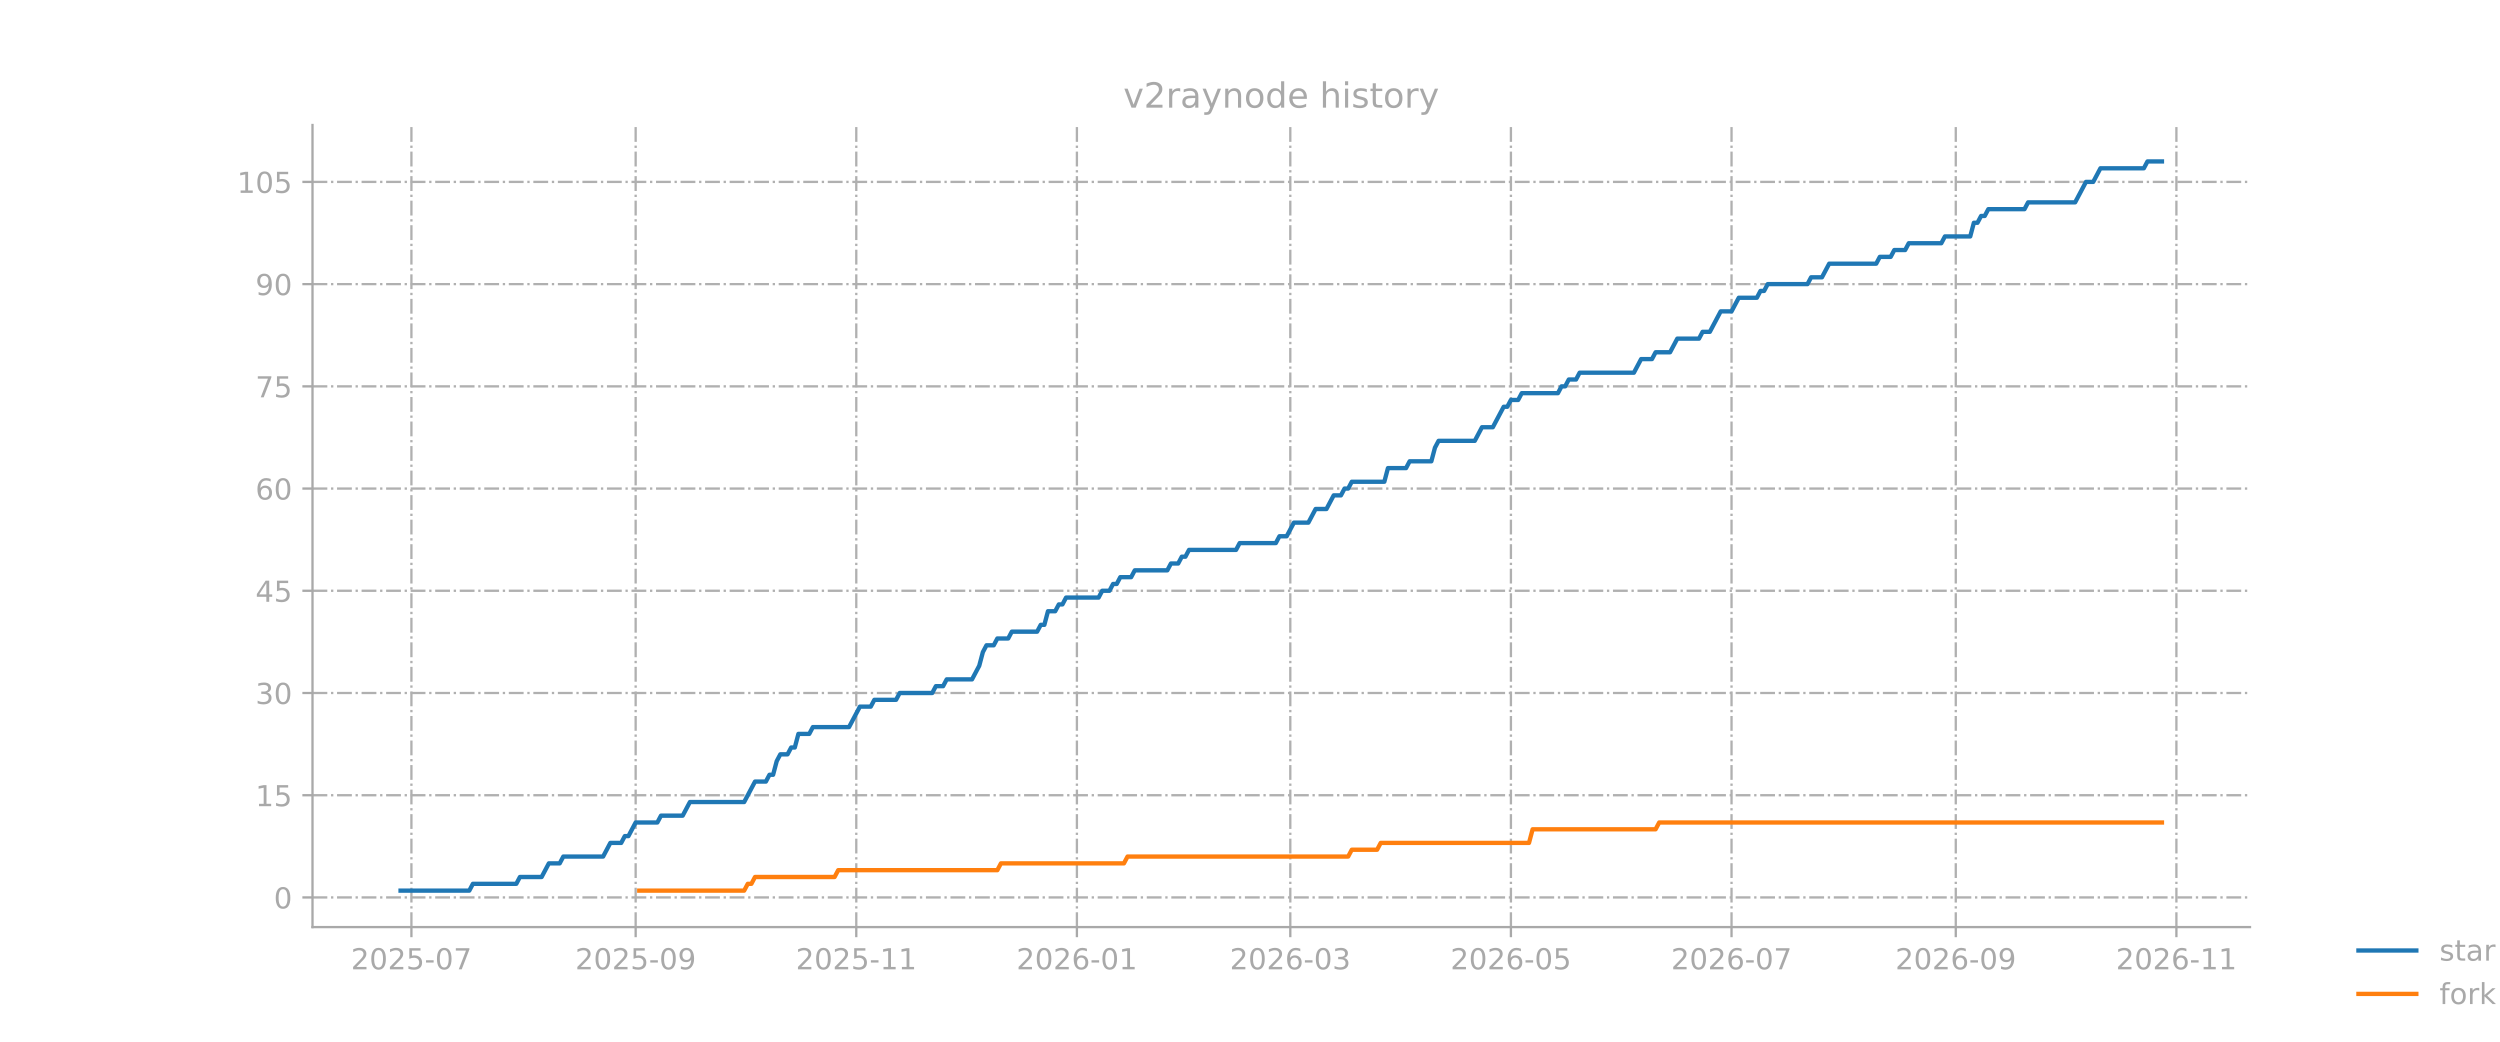
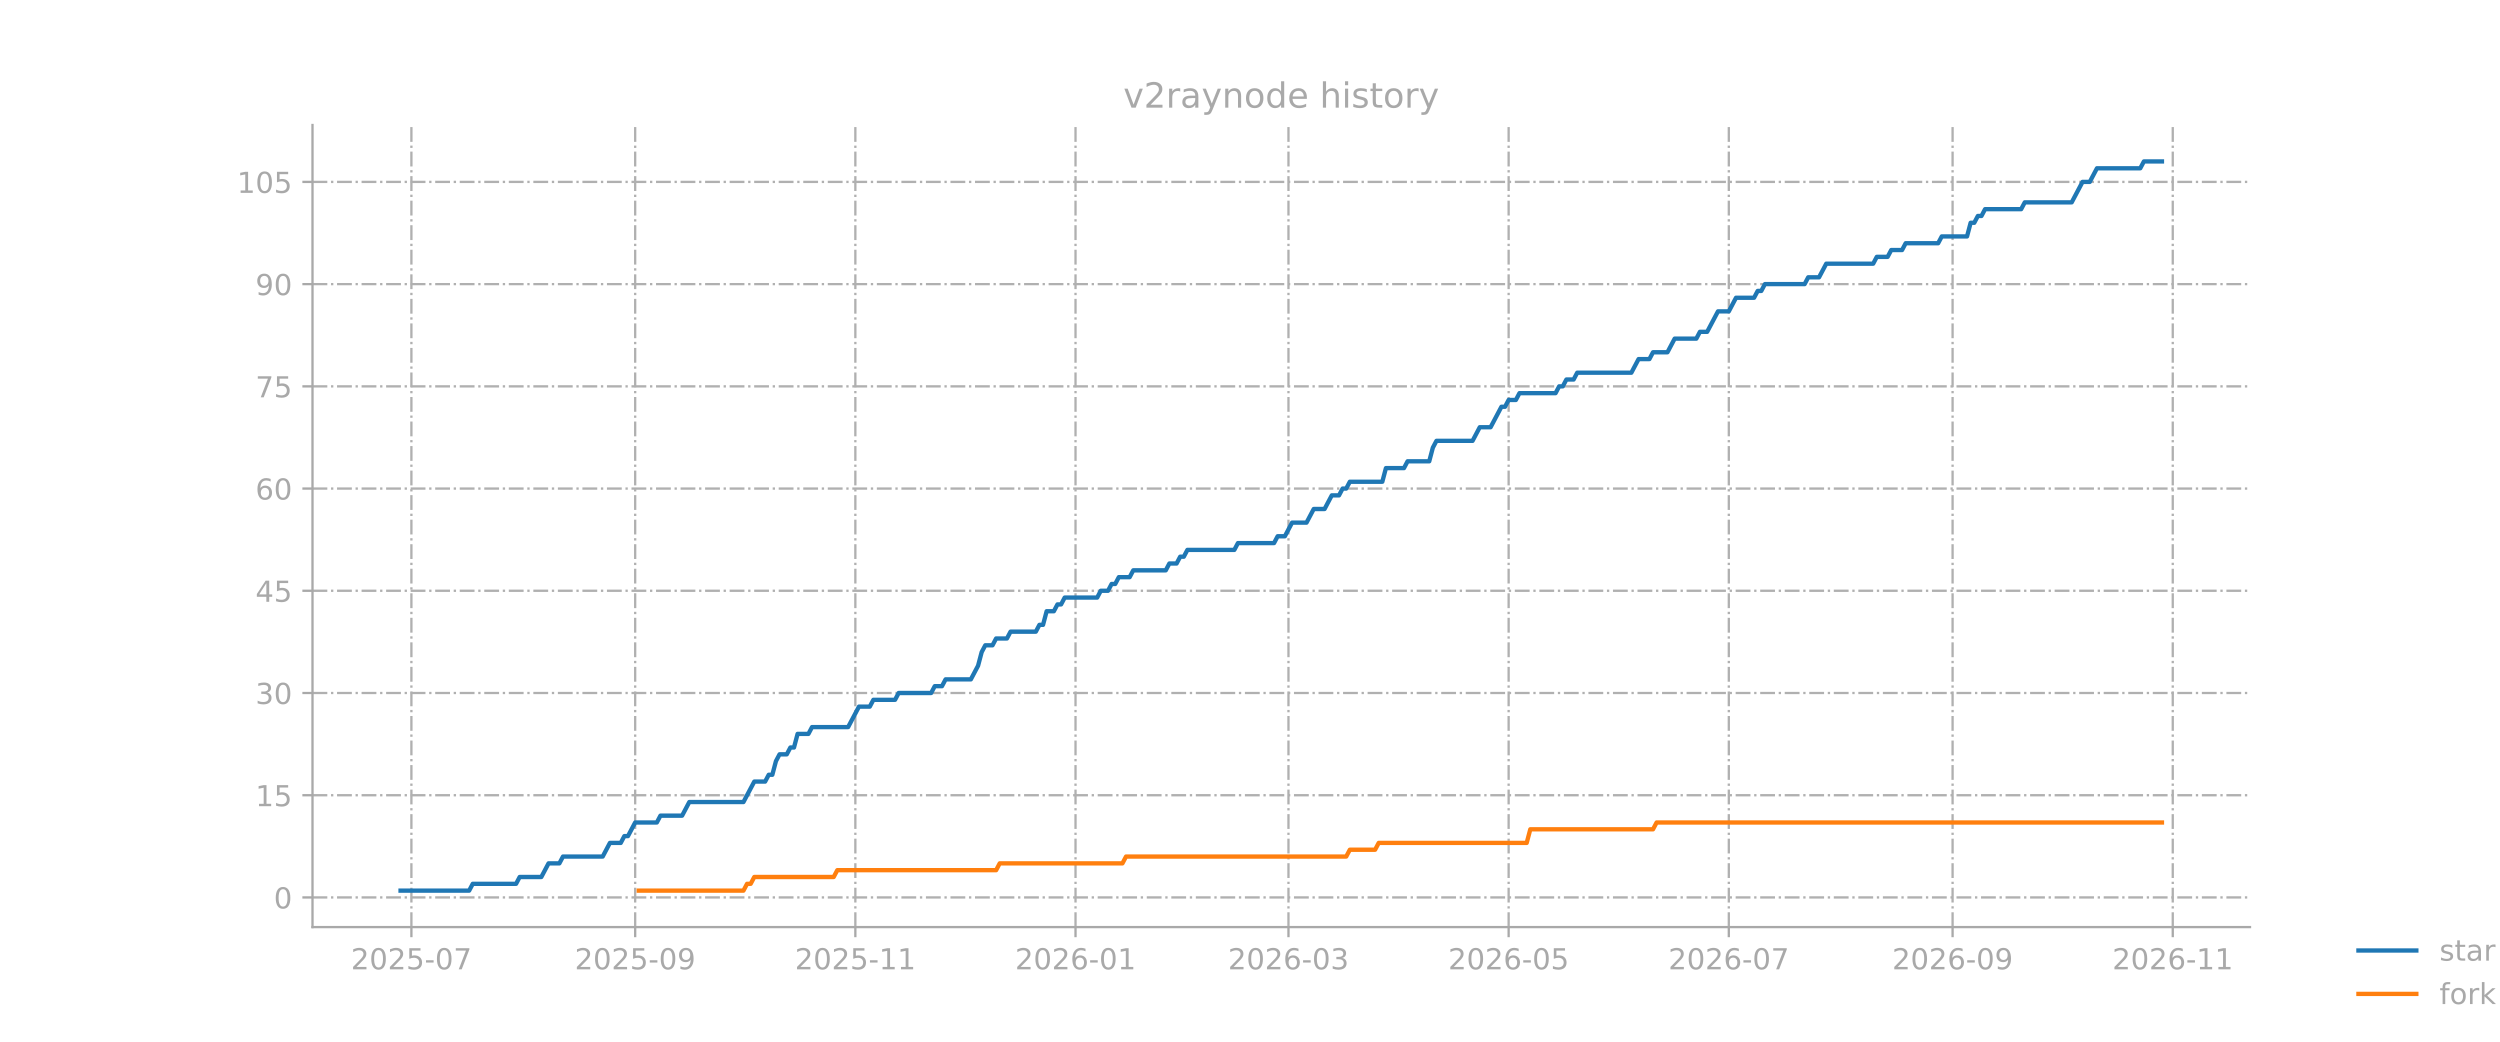
<svg xmlns="http://www.w3.org/2000/svg" xmlns:xlink="http://www.w3.org/1999/xlink" width="864pt" height="360pt" viewBox="0 0 864 360" version="1.1">
  <defs>
    <style type="text/css">*{stroke-linejoin: round; stroke-linecap: butt}</style>
  </defs>
  <g id="figure_1">
    <g id="patch_1">
      <path d="M 0 360  L 864 360  L 864 0  L 0 0  L 0 360  z " style="fill: none; opacity: 0" />
    </g>
    <g id="axes_1">
      <g id="patch_2">
        <path d="M 108 320.4  L 777.6 320.4  L 777.6 43.2  L 108 43.2  L 108 320.4  z " style="fill: none; opacity: 0" />
      </g>
      <g id="matplotlib.axis_1">
        <g id="xtick_1">
          <g id="line2d_1">
-             <path d="M 142.186 320.4  L 142.186 43.2  " clip-path="url(#paafdabc020)" style="fill: none; stroke-dasharray: 5.12,1.28,0.8,1.28; stroke-dashoffset: 0; stroke: #b0b0b0; stroke-width: 0.8" />
+             <path d="M 142.179 320.4  L 142.179 43.2  " clip-path="url(#p93ed68ff0c)" style="fill: none; stroke-dasharray: 5.12,1.28,0.8,1.28; stroke-dashoffset: 0; stroke: #b0b0b0; stroke-width: 0.8" />
          </g>
          <g id="line2d_2">
            <defs>
-               <path id="m0252309bd8" d="M 0 0  L 0 3.5  " style="stroke: #a9a9a9; stroke-width: 0.8" />
+               <path id="mb2a5f677e8" d="M 0 0  L 0 3.5  " style="stroke: #a9a9a9; stroke-width: 0.8" />
            </defs>
            <g>
-               <use xlink:href="#m0252309bd8" x="142.186" y="320.4" style="fill: #a9a9a9; stroke: #a9a9a9; stroke-width: 0.8" />
+               <use xlink:href="#mb2a5f677e8" x="142.179" y="320.4" style="fill: #a9a9a9; stroke: #a9a9a9; stroke-width: 0.8" />
            </g>
          </g>
          <g id="text_1">
-             <g style="fill: #a9a9a9" transform="translate(121.2948 334.9977) scale(0.1 -0.1)">
+             <g style="fill: #a9a9a9" transform="translate(121.2871 334.9977) scale(0.1 -0.1)">
              <defs>
                <path id="DejaVuSans-15" d="M 1228 531  L 3431 531  L 3431 0  L 469 0  L 469 531  Q 828 903 1448 1529  Q 2069 2156 2228 2338  Q 2531 2678 2651 2914  Q 2772 3150 2772 3378  Q 2772 3750 2511 3984  Q 2250 4219 1831 4219  Q 1534 4219 1204 4116  Q 875 4013 500 3803  L 500 4441  Q 881 4594 1212 4672  Q 1544 4750 1819 4750  Q 2544 4750 2975 4387  Q 3406 4025 3406 3419  Q 3406 3131 3298 2873  Q 3191 2616 2906 2266  Q 2828 2175 2409 1742  Q 1991 1309 1228 531  z " transform="scale(0.015625)" />
                <path id="DejaVuSans-13" d="M 2034 4250  Q 1547 4250 1301 3770  Q 1056 3291 1056 2328  Q 1056 1369 1301 889  Q 1547 409 2034 409  Q 2525 409 2770 889  Q 3016 1369 3016 2328  Q 3016 3291 2770 3770  Q 2525 4250 2034 4250  z M 2034 4750  Q 2819 4750 3233 4129  Q 3647 3509 3647 2328  Q 3647 1150 3233 529  Q 2819 -91 2034 -91  Q 1250 -91 836 529  Q 422 1150 422 2328  Q 422 3509 836 4129  Q 1250 4750 2034 4750  z " transform="scale(0.015625)" />
                <path id="DejaVuSans-18" d="M 691 4666  L 3169 4666  L 3169 4134  L 1269 4134  L 1269 2991  Q 1406 3038 1543 3061  Q 1681 3084 1819 3084  Q 2600 3084 3056 2656  Q 3513 2228 3513 1497  Q 3513 744 3044 326  Q 2575 -91 1722 -91  Q 1428 -91 1123 -41  Q 819 9 494 109  L 494 744  Q 775 591 1075 516  Q 1375 441 1709 441  Q 2250 441 2565 725  Q 2881 1009 2881 1497  Q 2881 1984 2565 2268  Q 2250 2553 1709 2553  Q 1456 2553 1204 2497  Q 953 2441 691 2322  L 691 4666  z " transform="scale(0.015625)" />
                <path id="DejaVuSans-10" d="M 313 2009  L 1997 2009  L 1997 1497  L 313 1497  L 313 2009  z " transform="scale(0.015625)" />
                <path id="DejaVuSans-1a" d="M 525 4666  L 3525 4666  L 3525 4397  L 1831 0  L 1172 0  L 2766 4134  L 525 4134  L 525 4666  z " transform="scale(0.015625)" />
              </defs>
              <use xlink:href="#DejaVuSans-15" />
              <use xlink:href="#DejaVuSans-13" transform="translate(63.625 0)" />
              <use xlink:href="#DejaVuSans-15" transform="translate(127.25 0)" />
              <use xlink:href="#DejaVuSans-18" transform="translate(190.875 0)" />
              <use xlink:href="#DejaVuSans-10" transform="translate(254.5 0)" />
              <use xlink:href="#DejaVuSans-13" transform="translate(290.5781 0)" />
              <use xlink:href="#DejaVuSans-1a" transform="translate(354.2031 0)" />
            </g>
          </g>
        </g>
        <g id="xtick_2">
          <g id="line2d_3">
-             <path d="M 219.683 320.4  L 219.683 43.2  " clip-path="url(#paafdabc020)" style="fill: none; stroke-dasharray: 5.12,1.28,0.8,1.28; stroke-dashoffset: 0; stroke: #b0b0b0; stroke-width: 0.8" />
+             <path d="M 219.517 320.4  L 219.517 43.2  " clip-path="url(#p93ed68ff0c)" style="fill: none; stroke-dasharray: 5.12,1.28,0.8,1.28; stroke-dashoffset: 0; stroke: #b0b0b0; stroke-width: 0.8" />
          </g>
          <g id="line2d_4">
            <g>
-               <use xlink:href="#m0252309bd8" x="219.683" y="320.4" style="fill: #a9a9a9; stroke: #a9a9a9; stroke-width: 0.8" />
+               <use xlink:href="#mb2a5f677e8" x="219.517" y="320.4" style="fill: #a9a9a9; stroke: #a9a9a9; stroke-width: 0.8" />
            </g>
          </g>
          <g id="text_2">
-             <g style="fill: #a9a9a9" transform="translate(198.7919 334.9977) scale(0.1 -0.1)">
+             <g style="fill: #a9a9a9" transform="translate(198.6254 334.9977) scale(0.1 -0.1)">
              <defs>
                <path id="DejaVuSans-1c" d="M 703 97  L 703 672  Q 941 559 1184 500  Q 1428 441 1663 441  Q 2288 441 2617 861  Q 2947 1281 2994 2138  Q 2813 1869 2534 1725  Q 2256 1581 1919 1581  Q 1219 1581 811 2004  Q 403 2428 403 3163  Q 403 3881 828 4315  Q 1253 4750 1959 4750  Q 2769 4750 3195 4129  Q 3622 3509 3622 2328  Q 3622 1225 3098 567  Q 2575 -91 1691 -91  Q 1453 -91 1209 -44  Q 966 3 703 97  z M 1959 2075  Q 2384 2075 2632 2365  Q 2881 2656 2881 3163  Q 2881 3666 2632 3958  Q 2384 4250 1959 4250  Q 1534 4250 1286 3958  Q 1038 3666 1038 3163  Q 1038 2656 1286 2365  Q 1534 2075 1959 2075  z " transform="scale(0.015625)" />
              </defs>
              <use xlink:href="#DejaVuSans-15" />
              <use xlink:href="#DejaVuSans-13" transform="translate(63.625 0)" />
              <use xlink:href="#DejaVuSans-15" transform="translate(127.25 0)" />
              <use xlink:href="#DejaVuSans-18" transform="translate(190.875 0)" />
              <use xlink:href="#DejaVuSans-10" transform="translate(254.5 0)" />
              <use xlink:href="#DejaVuSans-13" transform="translate(290.5781 0)" />
              <use xlink:href="#DejaVuSans-1c" transform="translate(354.2031 0)" />
            </g>
          </g>
        </g>
        <g id="xtick_3">
          <g id="line2d_5">
-             <path d="M 295.93 320.4  L 295.93 43.2  " clip-path="url(#paafdabc020)" style="fill: none; stroke-dasharray: 5.12,1.28,0.8,1.28; stroke-dashoffset: 0; stroke: #b0b0b0; stroke-width: 0.8" />
+             <path d="M 295.608 320.4  L 295.608 43.2  " clip-path="url(#p93ed68ff0c)" style="fill: none; stroke-dasharray: 5.12,1.28,0.8,1.28; stroke-dashoffset: 0; stroke: #b0b0b0; stroke-width: 0.8" />
          </g>
          <g id="line2d_6">
            <g>
-               <use xlink:href="#m0252309bd8" x="295.93" y="320.4" style="fill: #a9a9a9; stroke: #a9a9a9; stroke-width: 0.8" />
+               <use xlink:href="#mb2a5f677e8" x="295.608" y="320.4" style="fill: #a9a9a9; stroke: #a9a9a9; stroke-width: 0.8" />
            </g>
          </g>
          <g id="text_3">
-             <g style="fill: #a9a9a9" transform="translate(275.0391 334.9977) scale(0.1 -0.1)">
+             <g style="fill: #a9a9a9" transform="translate(274.7163 334.9977) scale(0.1 -0.1)">
              <defs>
                <path id="DejaVuSans-14" d="M 794 531  L 1825 531  L 1825 4091  L 703 3866  L 703 4441  L 1819 4666  L 2450 4666  L 2450 531  L 3481 531  L 3481 0  L 794 0  L 794 531  z " transform="scale(0.015625)" />
              </defs>
              <use xlink:href="#DejaVuSans-15" />
              <use xlink:href="#DejaVuSans-13" transform="translate(63.625 0)" />
              <use xlink:href="#DejaVuSans-15" transform="translate(127.25 0)" />
              <use xlink:href="#DejaVuSans-18" transform="translate(190.875 0)" />
              <use xlink:href="#DejaVuSans-10" transform="translate(254.5 0)" />
              <use xlink:href="#DejaVuSans-14" transform="translate(290.5781 0)" />
              <use xlink:href="#DejaVuSans-14" transform="translate(354.2031 0)" />
            </g>
          </g>
        </g>
        <g id="xtick_4">
          <g id="line2d_7">
-             <path d="M 372.178 320.4  L 372.178 43.2  " clip-path="url(#paafdabc020)" style="fill: none; stroke-dasharray: 5.12,1.28,0.8,1.28; stroke-dashoffset: 0; stroke: #b0b0b0; stroke-width: 0.8" />
+             <path d="M 371.699 320.4  L 371.699 43.2  " clip-path="url(#p93ed68ff0c)" style="fill: none; stroke-dasharray: 5.12,1.28,0.8,1.28; stroke-dashoffset: 0; stroke: #b0b0b0; stroke-width: 0.8" />
          </g>
          <g id="line2d_8">
            <g>
-               <use xlink:href="#m0252309bd8" x="372.178" y="320.4" style="fill: #a9a9a9; stroke: #a9a9a9; stroke-width: 0.8" />
+               <use xlink:href="#mb2a5f677e8" x="371.699" y="320.4" style="fill: #a9a9a9; stroke: #a9a9a9; stroke-width: 0.8" />
            </g>
          </g>
          <g id="text_4">
-             <g style="fill: #a9a9a9" transform="translate(351.2862 334.9977) scale(0.1 -0.1)">
+             <g style="fill: #a9a9a9" transform="translate(350.8073 334.9977) scale(0.1 -0.1)">
              <defs>
                <path id="DejaVuSans-19" d="M 2113 2584  Q 1688 2584 1439 2293  Q 1191 2003 1191 1497  Q 1191 994 1439 701  Q 1688 409 2113 409  Q 2538 409 2786 701  Q 3034 994 3034 1497  Q 3034 2003 2786 2293  Q 2538 2584 2113 2584  z M 3366 4563  L 3366 3988  Q 3128 4100 2886 4159  Q 2644 4219 2406 4219  Q 1781 4219 1451 3797  Q 1122 3375 1075 2522  Q 1259 2794 1537 2939  Q 1816 3084 2150 3084  Q 2853 3084 3261 2657  Q 3669 2231 3669 1497  Q 3669 778 3244 343  Q 2819 -91 2113 -91  Q 1303 -91 875 529  Q 447 1150 447 2328  Q 447 3434 972 4092  Q 1497 4750 2381 4750  Q 2619 4750 2861 4703  Q 3103 4656 3366 4563  z " transform="scale(0.015625)" />
              </defs>
              <use xlink:href="#DejaVuSans-15" />
              <use xlink:href="#DejaVuSans-13" transform="translate(63.625 0)" />
              <use xlink:href="#DejaVuSans-15" transform="translate(127.25 0)" />
              <use xlink:href="#DejaVuSans-19" transform="translate(190.875 0)" />
              <use xlink:href="#DejaVuSans-10" transform="translate(254.5 0)" />
              <use xlink:href="#DejaVuSans-13" transform="translate(290.5781 0)" />
              <use xlink:href="#DejaVuSans-14" transform="translate(354.2031 0)" />
            </g>
          </g>
        </g>
        <g id="xtick_5">
          <g id="line2d_9">
-             <path d="M 445.925 320.4  L 445.925 43.2  " clip-path="url(#paafdabc020)" style="fill: none; stroke-dasharray: 5.12,1.28,0.8,1.28; stroke-dashoffset: 0; stroke: #b0b0b0; stroke-width: 0.8" />
+             <path d="M 445.295 320.4  L 445.295 43.2  " clip-path="url(#p93ed68ff0c)" style="fill: none; stroke-dasharray: 5.12,1.28,0.8,1.28; stroke-dashoffset: 0; stroke: #b0b0b0; stroke-width: 0.8" />
          </g>
          <g id="line2d_10">
            <g>
-               <use xlink:href="#m0252309bd8" x="445.925" y="320.4" style="fill: #a9a9a9; stroke: #a9a9a9; stroke-width: 0.8" />
+               <use xlink:href="#mb2a5f677e8" x="445.295" y="320.4" style="fill: #a9a9a9; stroke: #a9a9a9; stroke-width: 0.8" />
            </g>
          </g>
          <g id="text_5">
-             <g style="fill: #a9a9a9" transform="translate(425.0335 334.9977) scale(0.1 -0.1)">
+             <g style="fill: #a9a9a9" transform="translate(424.4034 334.9977) scale(0.1 -0.1)">
              <defs>
                <path id="DejaVuSans-16" d="M 2597 2516  Q 3050 2419 3304 2112  Q 3559 1806 3559 1356  Q 3559 666 3084 287  Q 2609 -91 1734 -91  Q 1441 -91 1130 -33  Q 819 25 488 141  L 488 750  Q 750 597 1062 519  Q 1375 441 1716 441  Q 2309 441 2620 675  Q 2931 909 2931 1356  Q 2931 1769 2642 2001  Q 2353 2234 1838 2234  L 1294 2234  L 1294 2753  L 1863 2753  Q 2328 2753 2575 2939  Q 2822 3125 2822 3475  Q 2822 3834 2567 4026  Q 2313 4219 1838 4219  Q 1578 4219 1281 4162  Q 984 4106 628 3988  L 628 4550  Q 988 4650 1302 4700  Q 1616 4750 1894 4750  Q 2613 4750 3031 4423  Q 3450 4097 3450 3541  Q 3450 3153 3228 2886  Q 3006 2619 2597 2516  z " transform="scale(0.015625)" />
              </defs>
              <use xlink:href="#DejaVuSans-15" />
              <use xlink:href="#DejaVuSans-13" transform="translate(63.625 0)" />
              <use xlink:href="#DejaVuSans-15" transform="translate(127.25 0)" />
              <use xlink:href="#DejaVuSans-19" transform="translate(190.875 0)" />
              <use xlink:href="#DejaVuSans-10" transform="translate(254.5 0)" />
              <use xlink:href="#DejaVuSans-13" transform="translate(290.5781 0)" />
              <use xlink:href="#DejaVuSans-16" transform="translate(354.2031 0)" />
            </g>
          </g>
        </g>
        <g id="xtick_6">
          <g id="line2d_11">
-             <path d="M 522.172 320.4  L 522.172 43.2  " clip-path="url(#paafdabc020)" style="fill: none; stroke-dasharray: 5.12,1.28,0.8,1.28; stroke-dashoffset: 0; stroke: #b0b0b0; stroke-width: 0.8" />
+             <path d="M 521.386 320.4  L 521.386 43.2  " clip-path="url(#p93ed68ff0c)" style="fill: none; stroke-dasharray: 5.12,1.28,0.8,1.28; stroke-dashoffset: 0; stroke: #b0b0b0; stroke-width: 0.8" />
          </g>
          <g id="line2d_12">
            <g>
-               <use xlink:href="#m0252309bd8" x="522.172" y="320.4" style="fill: #a9a9a9; stroke: #a9a9a9; stroke-width: 0.8" />
+               <use xlink:href="#mb2a5f677e8" x="521.386" y="320.4" style="fill: #a9a9a9; stroke: #a9a9a9; stroke-width: 0.8" />
            </g>
          </g>
          <g id="text_6">
-             <g style="fill: #a9a9a9" transform="translate(501.2806 334.9977) scale(0.1 -0.1)">
+             <g style="fill: #a9a9a9" transform="translate(500.4943 334.9977) scale(0.1 -0.1)">
              <use xlink:href="#DejaVuSans-15" />
              <use xlink:href="#DejaVuSans-13" transform="translate(63.625 0)" />
              <use xlink:href="#DejaVuSans-15" transform="translate(127.25 0)" />
              <use xlink:href="#DejaVuSans-19" transform="translate(190.875 0)" />
              <use xlink:href="#DejaVuSans-10" transform="translate(254.5 0)" />
              <use xlink:href="#DejaVuSans-13" transform="translate(290.5781 0)" />
              <use xlink:href="#DejaVuSans-18" transform="translate(354.2031 0)" />
            </g>
          </g>
        </g>
        <g id="xtick_7">
          <g id="line2d_13">
-             <path d="M 598.419 320.4  L 598.419 43.2  " clip-path="url(#paafdabc020)" style="fill: none; stroke-dasharray: 5.12,1.28,0.8,1.28; stroke-dashoffset: 0; stroke: #b0b0b0; stroke-width: 0.8" />
+             <path d="M 597.477 320.4  L 597.477 43.2  " clip-path="url(#p93ed68ff0c)" style="fill: none; stroke-dasharray: 5.12,1.28,0.8,1.28; stroke-dashoffset: 0; stroke: #b0b0b0; stroke-width: 0.8" />
          </g>
          <g id="line2d_14">
            <g>
-               <use xlink:href="#m0252309bd8" x="598.419" y="320.4" style="fill: #a9a9a9; stroke: #a9a9a9; stroke-width: 0.8" />
+               <use xlink:href="#mb2a5f677e8" x="597.477" y="320.4" style="fill: #a9a9a9; stroke: #a9a9a9; stroke-width: 0.8" />
            </g>
          </g>
          <g id="text_7">
-             <g style="fill: #a9a9a9" transform="translate(577.5278 334.9977) scale(0.1 -0.1)">
+             <g style="fill: #a9a9a9" transform="translate(576.5852 334.9977) scale(0.1 -0.1)">
              <use xlink:href="#DejaVuSans-15" />
              <use xlink:href="#DejaVuSans-13" transform="translate(63.625 0)" />
              <use xlink:href="#DejaVuSans-15" transform="translate(127.25 0)" />
              <use xlink:href="#DejaVuSans-19" transform="translate(190.875 0)" />
              <use xlink:href="#DejaVuSans-10" transform="translate(254.5 0)" />
              <use xlink:href="#DejaVuSans-13" transform="translate(290.5781 0)" />
              <use xlink:href="#DejaVuSans-1a" transform="translate(354.2031 0)" />
            </g>
          </g>
        </g>
        <g id="xtick_8">
          <g id="line2d_15">
-             <path d="M 675.916 320.4  L 675.916 43.2  " clip-path="url(#paafdabc020)" style="fill: none; stroke-dasharray: 5.12,1.28,0.8,1.28; stroke-dashoffset: 0; stroke: #b0b0b0; stroke-width: 0.8" />
+             <path d="M 674.815 320.4  L 674.815 43.2  " clip-path="url(#p93ed68ff0c)" style="fill: none; stroke-dasharray: 5.12,1.28,0.8,1.28; stroke-dashoffset: 0; stroke: #b0b0b0; stroke-width: 0.8" />
          </g>
          <g id="line2d_16">
            <g>
-               <use xlink:href="#m0252309bd8" x="675.916" y="320.4" style="fill: #a9a9a9; stroke: #a9a9a9; stroke-width: 0.8" />
+               <use xlink:href="#mb2a5f677e8" x="674.815" y="320.4" style="fill: #a9a9a9; stroke: #a9a9a9; stroke-width: 0.8" />
            </g>
          </g>
          <g id="text_8">
-             <g style="fill: #a9a9a9" transform="translate(655.0249 334.9977) scale(0.1 -0.1)">
+             <g style="fill: #a9a9a9" transform="translate(653.9235 334.9977) scale(0.1 -0.1)">
              <use xlink:href="#DejaVuSans-15" />
              <use xlink:href="#DejaVuSans-13" transform="translate(63.625 0)" />
              <use xlink:href="#DejaVuSans-15" transform="translate(127.25 0)" />
              <use xlink:href="#DejaVuSans-19" transform="translate(190.875 0)" />
              <use xlink:href="#DejaVuSans-10" transform="translate(254.5 0)" />
              <use xlink:href="#DejaVuSans-13" transform="translate(290.5781 0)" />
              <use xlink:href="#DejaVuSans-1c" transform="translate(354.2031 0)" />
            </g>
          </g>
        </g>
        <g id="xtick_9">
          <g id="line2d_17">
-             <path d="M 752.163 320.4  L 752.163 43.2  " clip-path="url(#paafdabc020)" style="fill: none; stroke-dasharray: 5.12,1.28,0.8,1.28; stroke-dashoffset: 0; stroke: #b0b0b0; stroke-width: 0.8" />
+             <path d="M 750.906 320.4  L 750.906 43.2  " clip-path="url(#p93ed68ff0c)" style="fill: none; stroke-dasharray: 5.12,1.28,0.8,1.28; stroke-dashoffset: 0; stroke: #b0b0b0; stroke-width: 0.8" />
          </g>
          <g id="line2d_18">
            <g>
-               <use xlink:href="#m0252309bd8" x="752.163" y="320.4" style="fill: #a9a9a9; stroke: #a9a9a9; stroke-width: 0.8" />
+               <use xlink:href="#mb2a5f677e8" x="750.906" y="320.4" style="fill: #a9a9a9; stroke: #a9a9a9; stroke-width: 0.8" />
            </g>
          </g>
          <g id="text_9">
-             <g style="fill: #a9a9a9" transform="translate(731.272 334.9977) scale(0.1 -0.1)">
+             <g style="fill: #a9a9a9" transform="translate(730.0144 334.9977) scale(0.1 -0.1)">
              <use xlink:href="#DejaVuSans-15" />
              <use xlink:href="#DejaVuSans-13" transform="translate(63.625 0)" />
              <use xlink:href="#DejaVuSans-15" transform="translate(127.25 0)" />
              <use xlink:href="#DejaVuSans-19" transform="translate(190.875 0)" />
              <use xlink:href="#DejaVuSans-10" transform="translate(254.5 0)" />
              <use xlink:href="#DejaVuSans-14" transform="translate(290.5781 0)" />
              <use xlink:href="#DejaVuSans-14" transform="translate(354.2031 0)" />
            </g>
          </g>
        </g>
      </g>
      <g id="matplotlib.axis_2">
        <g id="ytick_1">
          <g id="line2d_19">
-             <path d="M 108 310.155  L 777.6 310.155  " clip-path="url(#paafdabc020)" style="fill: none; stroke-dasharray: 5.12,1.28,0.8,1.28; stroke-dashoffset: 0; stroke: #b0b0b0; stroke-width: 0.8" />
+             <path d="M 108 310.155  L 777.6 310.155  " clip-path="url(#p93ed68ff0c)" style="fill: none; stroke-dasharray: 5.12,1.28,0.8,1.28; stroke-dashoffset: 0; stroke: #b0b0b0; stroke-width: 0.8" />
          </g>
          <g id="line2d_20">
            <defs>
-               <path id="mf214d56448" d="M 0 0  L -3.5 0  " style="stroke: #a9a9a9; stroke-width: 0.8" />
+               <path id="m71ec340d4d" d="M 0 0  L -3.5 0  " style="stroke: #a9a9a9; stroke-width: 0.8" />
            </defs>
            <g>
-               <use xlink:href="#mf214d56448" x="108" y="310.155" style="fill: #a9a9a9; stroke: #a9a9a9; stroke-width: 0.8" />
+               <use xlink:href="#m71ec340d4d" x="108" y="310.155" style="fill: #a9a9a9; stroke: #a9a9a9; stroke-width: 0.8" />
            </g>
          </g>
          <g id="text_10">
            <g style="fill: #a9a9a9" transform="translate(94.6375 313.954) scale(0.1 -0.1)">
              <use xlink:href="#DejaVuSans-13" />
            </g>
          </g>
        </g>
        <g id="ytick_2">
          <g id="line2d_21">
-             <path d="M 108 274.828  L 777.6 274.828  " clip-path="url(#paafdabc020)" style="fill: none; stroke-dasharray: 5.12,1.28,0.8,1.28; stroke-dashoffset: 0; stroke: #b0b0b0; stroke-width: 0.8" />
+             <path d="M 108 274.828  L 777.6 274.828  " clip-path="url(#p93ed68ff0c)" style="fill: none; stroke-dasharray: 5.12,1.28,0.8,1.28; stroke-dashoffset: 0; stroke: #b0b0b0; stroke-width: 0.8" />
          </g>
          <g id="line2d_22">
            <g>
-               <use xlink:href="#mf214d56448" x="108" y="274.828" style="fill: #a9a9a9; stroke: #a9a9a9; stroke-width: 0.8" />
+               <use xlink:href="#m71ec340d4d" x="108" y="274.828" style="fill: #a9a9a9; stroke: #a9a9a9; stroke-width: 0.8" />
            </g>
          </g>
          <g id="text_11">
            <g style="fill: #a9a9a9" transform="translate(88.275 278.6269) scale(0.1 -0.1)">
              <use xlink:href="#DejaVuSans-14" />
              <use xlink:href="#DejaVuSans-18" transform="translate(63.625 0)" />
            </g>
          </g>
        </g>
        <g id="ytick_3">
          <g id="line2d_23">
-             <path d="M 108 239.501  L 777.6 239.501  " clip-path="url(#paafdabc020)" style="fill: none; stroke-dasharray: 5.12,1.28,0.8,1.28; stroke-dashoffset: 0; stroke: #b0b0b0; stroke-width: 0.8" />
+             <path d="M 108 239.501  L 777.6 239.501  " clip-path="url(#p93ed68ff0c)" style="fill: none; stroke-dasharray: 5.12,1.28,0.8,1.28; stroke-dashoffset: 0; stroke: #b0b0b0; stroke-width: 0.8" />
          </g>
          <g id="line2d_24">
            <g>
-               <use xlink:href="#mf214d56448" x="108" y="239.501" style="fill: #a9a9a9; stroke: #a9a9a9; stroke-width: 0.8" />
+               <use xlink:href="#m71ec340d4d" x="108" y="239.501" style="fill: #a9a9a9; stroke: #a9a9a9; stroke-width: 0.8" />
            </g>
          </g>
          <g id="text_12">
            <g style="fill: #a9a9a9" transform="translate(88.275 243.2998) scale(0.1 -0.1)">
              <use xlink:href="#DejaVuSans-16" />
              <use xlink:href="#DejaVuSans-13" transform="translate(63.625 0)" />
            </g>
          </g>
        </g>
        <g id="ytick_4">
          <g id="line2d_25">
-             <path d="M 108 204.174  L 777.6 204.174  " clip-path="url(#paafdabc020)" style="fill: none; stroke-dasharray: 5.12,1.28,0.8,1.28; stroke-dashoffset: 0; stroke: #b0b0b0; stroke-width: 0.8" />
+             <path d="M 108 204.174  L 777.6 204.174  " clip-path="url(#p93ed68ff0c)" style="fill: none; stroke-dasharray: 5.12,1.28,0.8,1.28; stroke-dashoffset: 0; stroke: #b0b0b0; stroke-width: 0.8" />
          </g>
          <g id="line2d_26">
            <g>
-               <use xlink:href="#mf214d56448" x="108" y="204.174" style="fill: #a9a9a9; stroke: #a9a9a9; stroke-width: 0.8" />
+               <use xlink:href="#m71ec340d4d" x="108" y="204.174" style="fill: #a9a9a9; stroke: #a9a9a9; stroke-width: 0.8" />
            </g>
          </g>
          <g id="text_13">
            <g style="fill: #a9a9a9" transform="translate(88.275 207.9727) scale(0.1 -0.1)">
              <defs>
                <path id="DejaVuSans-17" d="M 2419 4116  L 825 1625  L 2419 1625  L 2419 4116  z M 2253 4666  L 3047 4666  L 3047 1625  L 3713 1625  L 3713 1100  L 3047 1100  L 3047 0  L 2419 0  L 2419 1100  L 313 1100  L 313 1709  L 2253 4666  z " transform="scale(0.015625)" />
              </defs>
              <use xlink:href="#DejaVuSans-17" />
              <use xlink:href="#DejaVuSans-18" transform="translate(63.625 0)" />
            </g>
          </g>
        </g>
        <g id="ytick_5">
          <g id="line2d_27">
-             <path d="M 108 168.847  L 777.6 168.847  " clip-path="url(#paafdabc020)" style="fill: none; stroke-dasharray: 5.12,1.28,0.8,1.28; stroke-dashoffset: 0; stroke: #b0b0b0; stroke-width: 0.8" />
+             <path d="M 108 168.847  L 777.6 168.847  " clip-path="url(#p93ed68ff0c)" style="fill: none; stroke-dasharray: 5.12,1.28,0.8,1.28; stroke-dashoffset: 0; stroke: #b0b0b0; stroke-width: 0.8" />
          </g>
          <g id="line2d_28">
            <g>
-               <use xlink:href="#mf214d56448" x="108" y="168.847" style="fill: #a9a9a9; stroke: #a9a9a9; stroke-width: 0.8" />
+               <use xlink:href="#m71ec340d4d" x="108" y="168.847" style="fill: #a9a9a9; stroke: #a9a9a9; stroke-width: 0.8" />
            </g>
          </g>
          <g id="text_14">
            <g style="fill: #a9a9a9" transform="translate(88.275 172.6456) scale(0.1 -0.1)">
              <use xlink:href="#DejaVuSans-19" />
              <use xlink:href="#DejaVuSans-13" transform="translate(63.625 0)" />
            </g>
          </g>
        </g>
        <g id="ytick_6">
          <g id="line2d_29">
-             <path d="M 108 133.52  L 777.6 133.52  " clip-path="url(#paafdabc020)" style="fill: none; stroke-dasharray: 5.12,1.28,0.8,1.28; stroke-dashoffset: 0; stroke: #b0b0b0; stroke-width: 0.8" />
+             <path d="M 108 133.52  L 777.6 133.52  " clip-path="url(#p93ed68ff0c)" style="fill: none; stroke-dasharray: 5.12,1.28,0.8,1.28; stroke-dashoffset: 0; stroke: #b0b0b0; stroke-width: 0.8" />
          </g>
          <g id="line2d_30">
            <g>
-               <use xlink:href="#mf214d56448" x="108" y="133.52" style="fill: #a9a9a9; stroke: #a9a9a9; stroke-width: 0.8" />
+               <use xlink:href="#m71ec340d4d" x="108" y="133.52" style="fill: #a9a9a9; stroke: #a9a9a9; stroke-width: 0.8" />
            </g>
          </g>
          <g id="text_15">
            <g style="fill: #a9a9a9" transform="translate(88.275 137.3185) scale(0.1 -0.1)">
              <use xlink:href="#DejaVuSans-1a" />
              <use xlink:href="#DejaVuSans-18" transform="translate(63.625 0)" />
            </g>
          </g>
        </g>
        <g id="ytick_7">
          <g id="line2d_31">
-             <path d="M 108 98.193  L 777.6 98.193  " clip-path="url(#paafdabc020)" style="fill: none; stroke-dasharray: 5.12,1.28,0.8,1.28; stroke-dashoffset: 0; stroke: #b0b0b0; stroke-width: 0.8" />
+             <path d="M 108 98.193  L 777.6 98.193  " clip-path="url(#p93ed68ff0c)" style="fill: none; stroke-dasharray: 5.12,1.28,0.8,1.28; stroke-dashoffset: 0; stroke: #b0b0b0; stroke-width: 0.8" />
          </g>
          <g id="line2d_32">
            <g>
-               <use xlink:href="#mf214d56448" x="108" y="98.193" style="fill: #a9a9a9; stroke: #a9a9a9; stroke-width: 0.8" />
+               <use xlink:href="#m71ec340d4d" x="108" y="98.193" style="fill: #a9a9a9; stroke: #a9a9a9; stroke-width: 0.8" />
            </g>
          </g>
          <g id="text_16">
            <g style="fill: #a9a9a9" transform="translate(88.275 101.9914) scale(0.1 -0.1)">
              <use xlink:href="#DejaVuSans-1c" />
              <use xlink:href="#DejaVuSans-13" transform="translate(63.625 0)" />
            </g>
          </g>
        </g>
        <g id="ytick_8">
          <g id="line2d_33">
-             <path d="M 108 62.865  L 777.6 62.865  " clip-path="url(#paafdabc020)" style="fill: none; stroke-dasharray: 5.12,1.28,0.8,1.28; stroke-dashoffset: 0; stroke: #b0b0b0; stroke-width: 0.8" />
+             <path d="M 108 62.865  L 777.6 62.865  " clip-path="url(#p93ed68ff0c)" style="fill: none; stroke-dasharray: 5.12,1.28,0.8,1.28; stroke-dashoffset: 0; stroke: #b0b0b0; stroke-width: 0.8" />
          </g>
          <g id="line2d_34">
            <g>
-               <use xlink:href="#mf214d56448" x="108" y="62.865" style="fill: #a9a9a9; stroke: #a9a9a9; stroke-width: 0.8" />
+               <use xlink:href="#m71ec340d4d" x="108" y="62.865" style="fill: #a9a9a9; stroke: #a9a9a9; stroke-width: 0.8" />
            </g>
          </g>
          <g id="text_17">
            <g style="fill: #a9a9a9" transform="translate(81.9125 66.66425) scale(0.1 -0.1)">
              <use xlink:href="#DejaVuSans-14" />
              <use xlink:href="#DejaVuSans-13" transform="translate(63.625 0)" />
              <use xlink:href="#DejaVuSans-18" transform="translate(127.25 0)" />
            </g>
          </g>
        </g>
      </g>
      <g id="line2d_35">
-         <path d="M 138.436 307.8  L 162.185 307.8  L 163.435 305.445  L 178.435 305.445  L 179.685 303.09  L 187.185 303.09  L 189.684 298.379  L 193.434 298.379  L 194.684 296.024  L 208.434 296.024  L 210.934 291.314  L 214.684 291.314  L 215.933 288.959  L 217.183 288.959  L 219.683 284.249  L 227.183 284.249  L 228.433 281.893  L 235.933 281.893  L 238.433 277.183  L 257.182 277.183  L 260.932 270.118  L 264.682 270.118  L 265.932 267.763  L 267.182 267.763  L 268.432 263.052  L 269.681 260.697  L 272.181 260.697  L 273.431 258.342  L 274.681 258.342  L 275.931 253.632  L 279.681 253.632  L 280.931 251.277  L 293.431 251.277  L 297.18 244.211  L 300.93 244.211  L 302.18 241.856  L 309.68 241.856  L 310.93 239.501  L 322.18 239.501  L 323.429 237.146  L 325.929 237.146  L 327.179 234.791  L 335.929 234.791  L 338.429 230.08  L 339.679 225.37  L 340.929 223.015  L 343.429 223.015  L 344.679 220.66  L 348.429 220.66  L 349.678 218.305  L 358.428 218.305  L 359.678 215.95  L 360.928 215.95  L 362.178 211.239  L 364.678 211.239  L 365.928 208.884  L 367.178 208.884  L 368.428 206.529  L 379.677 206.529  L 380.927 204.174  L 383.427 204.174  L 384.677 201.819  L 385.927 201.819  L 387.177 199.464  L 390.927 199.464  L 392.177 197.108  L 403.426 197.108  L 404.676 194.753  L 407.176 194.753  L 408.426 192.398  L 409.676 192.398  L 410.926 190.043  L 427.176 190.043  L 428.426 187.688  L 440.925 187.688  L 442.175 185.333  L 444.675 185.333  L 447.175 180.622  L 452.175 180.622  L 454.675 175.912  L 458.424 175.912  L 460.924 171.202  L 463.424 171.202  L 464.674 168.847  L 465.924 168.847  L 467.174 166.492  L 478.424 166.492  L 479.674 161.781  L 485.923 161.781  L 487.173 159.426  L 494.673 159.426  L 495.923 154.716  L 497.173 152.361  L 509.673 152.361  L 512.172 147.65  L 515.922 147.65  L 519.672 140.585  L 520.922 140.585  L 522.172 138.23  L 524.672 138.23  L 525.922 135.875  L 538.421 135.875  L 539.671 133.52  L 540.921 133.52  L 542.171 131.164  L 544.671 131.164  L 545.921 128.809  L 564.67 128.809  L 567.17 124.099  L 570.92 124.099  L 572.17 121.744  L 577.17 121.744  L 579.67 117.034  L 587.17 117.034  L 588.42 114.679  L 590.919 114.679  L 594.669 107.613  L 598.419 107.613  L 600.919 102.903  L 607.169 102.903  L 608.419 100.548  L 609.669 100.548  L 610.919 98.193  L 624.668 98.193  L 625.918 95.837  L 629.668 95.837  L 632.168 91.127  L 648.417 91.127  L 649.667 88.772  L 653.417 88.772  L 654.667 86.417  L 658.417 86.417  L 659.667 84.062  L 670.916 84.062  L 672.166 81.707  L 680.916 81.707  L 682.166 76.996  L 683.416 76.996  L 684.666 74.641  L 685.916 74.641  L 687.166 72.286  L 699.665 72.286  L 700.915 69.931  L 717.165 69.931  L 720.915 62.865  L 723.415 62.865  L 725.914 58.155  L 740.914 58.155  L 742.164 55.8  L 747.164 55.8  L 747.164 55.8  " clip-path="url(#paafdabc020)" style="fill: none; stroke: #1f77b4; stroke-width: 1.5; stroke-linecap: square" />
+         <path d="M 138.436 307.8  L 162.137 307.8  L 163.384 305.445  L 178.353 305.445  L 179.6 303.09  L 187.085 303.09  L 189.579 298.379  L 193.322 298.379  L 194.569 296.024  L 208.29 296.024  L 210.785 291.314  L 214.527 291.314  L 215.775 288.959  L 217.022 288.959  L 219.517 284.249  L 227.001 284.249  L 228.249 281.893  L 235.733 281.893  L 238.228 277.183  L 256.939 277.183  L 260.681 270.118  L 264.423 270.118  L 265.67 267.763  L 266.918 267.763  L 268.165 263.052  L 269.413 260.697  L 271.907 260.697  L 273.155 258.342  L 274.402 258.342  L 275.649 253.632  L 279.392 253.632  L 280.639 251.277  L 293.113 251.277  L 296.855 244.211  L 300.597 244.211  L 301.845 241.856  L 309.329 241.856  L 310.576 239.501  L 321.803 239.501  L 323.05 237.146  L 325.545 237.146  L 326.793 234.791  L 335.524 234.791  L 338.019 230.08  L 339.266 225.37  L 340.514 223.015  L 343.009 223.015  L 344.256 220.66  L 347.998 220.66  L 349.246 218.305  L 357.977 218.305  L 359.225 215.95  L 360.472 215.95  L 361.72 211.239  L 364.214 211.239  L 365.462 208.884  L 366.709 208.884  L 367.956 206.529  L 379.183 206.529  L 380.43 204.174  L 382.925 204.174  L 384.173 201.819  L 385.42 201.819  L 386.667 199.464  L 390.41 199.464  L 391.657 197.108  L 402.883 197.108  L 404.131 194.753  L 406.626 194.753  L 407.873 192.398  L 409.12 192.398  L 410.368 190.043  L 426.584 190.043  L 427.831 187.688  L 440.305 187.688  L 441.553 185.333  L 444.047 185.333  L 446.542 180.622  L 451.532 180.622  L 454.027 175.912  L 457.769 175.912  L 460.263 171.202  L 462.758 171.202  L 464.006 168.847  L 465.253 168.847  L 466.5 166.492  L 477.727 166.492  L 478.974 161.781  L 485.211 161.781  L 486.459 159.426  L 493.943 159.426  L 495.19 154.716  L 496.438 152.361  L 508.912 152.361  L 511.407 147.65  L 515.149 147.65  L 518.891 140.585  L 520.138 140.585  L 521.386 138.23  L 523.88 138.23  L 525.128 135.875  L 537.602 135.875  L 538.849 133.52  L 540.097 133.52  L 541.344 131.164  L 543.839 131.164  L 545.086 128.809  L 563.797 128.809  L 566.292 124.099  L 570.034 124.099  L 571.281 121.744  L 576.271 121.744  L 578.766 117.034  L 586.25 117.034  L 587.497 114.679  L 589.992 114.679  L 593.734 107.613  L 597.477 107.613  L 599.971 102.903  L 606.208 102.903  L 607.456 100.548  L 608.703 100.548  L 609.951 98.193  L 623.672 98.193  L 624.919 95.837  L 628.661 95.837  L 631.156 91.127  L 647.372 91.127  L 648.62 88.772  L 652.362 88.772  L 653.609 86.417  L 657.351 86.417  L 658.599 84.062  L 669.825 84.062  L 671.073 81.707  L 679.804 81.707  L 681.052 76.996  L 682.299 76.996  L 683.547 74.641  L 684.794 74.641  L 686.041 72.286  L 698.515 72.286  L 699.763 69.931  L 715.979 69.931  L 719.721 62.865  L 722.216 62.865  L 724.711 58.155  L 739.679 58.155  L 740.927 55.8  L 747.164 55.8  L 747.164 55.8  " clip-path="url(#p93ed68ff0c)" style="fill: none; stroke: #1f77b4; stroke-width: 1.5; stroke-linecap: square" />
      </g>
      <g id="line2d_36">
-         <path d="M 220.933 307.8  L 257.182 307.8  L 258.432 305.445  L 259.682 305.445  L 260.932 303.09  L 288.431 303.09  L 289.681 300.735  L 344.679 300.735  L 345.929 298.379  L 388.427 298.379  L 389.677 296.024  L 465.924 296.024  L 467.174 293.669  L 475.924 293.669  L 477.174 291.314  L 528.422 291.314  L 529.672 286.604  L 572.17 286.604  L 573.42 284.249  L 747.164 284.249  L 747.164 284.249  " clip-path="url(#paafdabc020)" style="fill: none; stroke: #ff7f0e; stroke-width: 1.5; stroke-linecap: square" />
+         <path d="M 220.764 307.8  L 256.939 307.8  L 258.186 305.445  L 259.433 305.445  L 260.681 303.09  L 288.123 303.09  L 289.371 300.735  L 344.256 300.735  L 345.503 298.379  L 387.915 298.379  L 389.162 296.024  L 465.253 296.024  L 466.5 293.669  L 475.232 293.669  L 476.48 291.314  L 527.623 291.314  L 528.87 286.604  L 571.281 286.604  L 572.529 284.249  L 747.164 284.249  L 747.164 284.249  " clip-path="url(#p93ed68ff0c)" style="fill: none; stroke: #ff7f0e; stroke-width: 1.5; stroke-linecap: square" />
      </g>
      <g id="patch_3">
        <path d="M 108 320.4  L 108 43.2  " style="fill: none; stroke: #a9a9a9; stroke-width: 0.8; stroke-linejoin: miter; stroke-linecap: square" />
      </g>
      <g id="patch_4">
        <path d="M 777.6 320.4  L 777.6 43.2  " style="fill: none" />
      </g>
      <g id="patch_5">
        <path d="M 108 320.4  L 777.6 320.4  " style="fill: none; stroke: #a9a9a9; stroke-width: 0.8; stroke-linejoin: miter; stroke-linecap: square" />
      </g>
      <g id="patch_6">
        <path d="M 108 43.2  L 777.6 43.2  " style="fill: none" />
      </g>
      <g id="text_18">
        <g style="fill: #a9a9a9" transform="translate(388.2188 37.2) scale(0.12 -0.12)">
          <defs>
            <path id="DejaVuSans-59" d="M 191 3500  L 800 3500  L 1894 563  L 2988 3500  L 3597 3500  L 2284 0  L 1503 0  L 191 3500  z " transform="scale(0.015625)" />
            <path id="DejaVuSans-55" d="M 2631 2963  Q 2534 3019 2420 3045  Q 2306 3072 2169 3072  Q 1681 3072 1420 2755  Q 1159 2438 1159 1844  L 1159 0  L 581 0  L 581 3500  L 1159 3500  L 1159 2956  Q 1341 3275 1631 3429  Q 1922 3584 2338 3584  Q 2397 3584 2469 3576  Q 2541 3569 2628 3553  L 2631 2963  z " transform="scale(0.015625)" />
            <path id="DejaVuSans-44" d="M 2194 1759  Q 1497 1759 1228 1600  Q 959 1441 959 1056  Q 959 750 1161 570  Q 1363 391 1709 391  Q 2188 391 2477 730  Q 2766 1069 2766 1631  L 2766 1759  L 2194 1759  z M 3341 1997  L 3341 0  L 2766 0  L 2766 531  Q 2569 213 2275 61  Q 1981 -91 1556 -91  Q 1019 -91 701 211  Q 384 513 384 1019  Q 384 1609 779 1909  Q 1175 2209 1959 2209  L 2766 2209  L 2766 2266  Q 2766 2663 2505 2880  Q 2244 3097 1772 3097  Q 1472 3097 1187 3025  Q 903 2953 641 2809  L 641 3341  Q 956 3463 1253 3523  Q 1550 3584 1831 3584  Q 2591 3584 2966 3190  Q 3341 2797 3341 1997  z " transform="scale(0.015625)" />
            <path id="DejaVuSans-5c" d="M 2059 -325  Q 1816 -950 1584 -1140  Q 1353 -1331 966 -1331  L 506 -1331  L 506 -850  L 844 -850  Q 1081 -850 1212 -737  Q 1344 -625 1503 -206  L 1606 56  L 191 3500  L 800 3500  L 1894 763  L 2988 3500  L 3597 3500  L 2059 -325  z " transform="scale(0.015625)" />
            <path id="DejaVuSans-51" d="M 3513 2113  L 3513 0  L 2938 0  L 2938 2094  Q 2938 2591 2744 2837  Q 2550 3084 2163 3084  Q 1697 3084 1428 2787  Q 1159 2491 1159 1978  L 1159 0  L 581 0  L 581 3500  L 1159 3500  L 1159 2956  Q 1366 3272 1645 3428  Q 1925 3584 2291 3584  Q 2894 3584 3203 3211  Q 3513 2838 3513 2113  z " transform="scale(0.015625)" />
            <path id="DejaVuSans-52" d="M 1959 3097  Q 1497 3097 1228 2736  Q 959 2375 959 1747  Q 959 1119 1226 758  Q 1494 397 1959 397  Q 2419 397 2687 759  Q 2956 1122 2956 1747  Q 2956 2369 2687 2733  Q 2419 3097 1959 3097  z M 1959 3584  Q 2709 3584 3137 3096  Q 3566 2609 3566 1747  Q 3566 888 3137 398  Q 2709 -91 1959 -91  Q 1206 -91 779 398  Q 353 888 353 1747  Q 353 2609 779 3096  Q 1206 3584 1959 3584  z " transform="scale(0.015625)" />
            <path id="DejaVuSans-47" d="M 2906 2969  L 2906 4863  L 3481 4863  L 3481 0  L 2906 0  L 2906 525  Q 2725 213 2448 61  Q 2172 -91 1784 -91  Q 1150 -91 751 415  Q 353 922 353 1747  Q 353 2572 751 3078  Q 1150 3584 1784 3584  Q 2172 3584 2448 3432  Q 2725 3281 2906 2969  z M 947 1747  Q 947 1113 1208 752  Q 1469 391 1925 391  Q 2381 391 2643 752  Q 2906 1113 2906 1747  Q 2906 2381 2643 2742  Q 2381 3103 1925 3103  Q 1469 3103 1208 2742  Q 947 2381 947 1747  z " transform="scale(0.015625)" />
            <path id="DejaVuSans-48" d="M 3597 1894  L 3597 1613  L 953 1613  Q 991 1019 1311 708  Q 1631 397 2203 397  Q 2534 397 2845 478  Q 3156 559 3463 722  L 3463 178  Q 3153 47 2828 -22  Q 2503 -91 2169 -91  Q 1331 -91 842 396  Q 353 884 353 1716  Q 353 2575 817 3079  Q 1281 3584 2069 3584  Q 2775 3584 3186 3129  Q 3597 2675 3597 1894  z M 3022 2063  Q 3016 2534 2758 2815  Q 2500 3097 2075 3097  Q 1594 3097 1305 2825  Q 1016 2553 972 2059  L 3022 2063  z " transform="scale(0.015625)" />
            <path id="DejaVuSans-3" transform="scale(0.015625)" />
            <path id="DejaVuSans-4b" d="M 3513 2113  L 3513 0  L 2938 0  L 2938 2094  Q 2938 2591 2744 2837  Q 2550 3084 2163 3084  Q 1697 3084 1428 2787  Q 1159 2491 1159 1978  L 1159 0  L 581 0  L 581 4863  L 1159 4863  L 1159 2956  Q 1366 3272 1645 3428  Q 1925 3584 2291 3584  Q 2894 3584 3203 3211  Q 3513 2838 3513 2113  z " transform="scale(0.015625)" />
            <path id="DejaVuSans-4c" d="M 603 3500  L 1178 3500  L 1178 0  L 603 0  L 603 3500  z M 603 4863  L 1178 4863  L 1178 4134  L 603 4134  L 603 4863  z " transform="scale(0.015625)" />
            <path id="DejaVuSans-56" d="M 2834 3397  L 2834 2853  Q 2591 2978 2328 3040  Q 2066 3103 1784 3103  Q 1356 3103 1142 2972  Q 928 2841 928 2578  Q 928 2378 1081 2264  Q 1234 2150 1697 2047  L 1894 2003  Q 2506 1872 2764 1633  Q 3022 1394 3022 966  Q 3022 478 2636 193  Q 2250 -91 1575 -91  Q 1294 -91 989 -36  Q 684 19 347 128  L 347 722  Q 666 556 975 473  Q 1284 391 1588 391  Q 1994 391 2212 530  Q 2431 669 2431 922  Q 2431 1156 2273 1281  Q 2116 1406 1581 1522  L 1381 1569  Q 847 1681 609 1914  Q 372 2147 372 2553  Q 372 3047 722 3315  Q 1072 3584 1716 3584  Q 2034 3584 2315 3537  Q 2597 3491 2834 3397  z " transform="scale(0.015625)" />
            <path id="DejaVuSans-57" d="M 1172 4494  L 1172 3500  L 2356 3500  L 2356 3053  L 1172 3053  L 1172 1153  Q 1172 725 1289 603  Q 1406 481 1766 481  L 2356 481  L 2356 0  L 1766 0  Q 1100 0 847 248  Q 594 497 594 1153  L 594 3053  L 172 3053  L 172 3500  L 594 3500  L 594 4494  L 1172 4494  z " transform="scale(0.015625)" />
          </defs>
          <use xlink:href="#DejaVuSans-59" />
          <use xlink:href="#DejaVuSans-15" transform="translate(59.1875 0)" />
          <use xlink:href="#DejaVuSans-55" transform="translate(122.8125 0)" />
          <use xlink:href="#DejaVuSans-44" transform="translate(163.9219 0)" />
          <use xlink:href="#DejaVuSans-5c" transform="translate(225.2031 0)" />
          <use xlink:href="#DejaVuSans-51" transform="translate(284.3906 0)" />
          <use xlink:href="#DejaVuSans-52" transform="translate(347.7656 0)" />
          <use xlink:href="#DejaVuSans-47" transform="translate(408.9531 0)" />
          <use xlink:href="#DejaVuSans-48" transform="translate(472.4375 0)" />
          <use xlink:href="#DejaVuSans-3" transform="translate(533.9688 0)" />
          <use xlink:href="#DejaVuSans-4b" transform="translate(565.75 0)" />
          <use xlink:href="#DejaVuSans-4c" transform="translate(629.125 0)" />
          <use xlink:href="#DejaVuSans-56" transform="translate(656.9062 0)" />
          <use xlink:href="#DejaVuSans-57" transform="translate(709 0)" />
          <use xlink:href="#DejaVuSans-52" transform="translate(748.2031 0)" />
          <use xlink:href="#DejaVuSans-55" transform="translate(809.3906 0)" />
          <use xlink:href="#DejaVuSans-5c" transform="translate(850.5 0)" />
        </g>
      </g>
      <g id="legend_1">
        <g id="line2d_37">
          <path d="M 815.08 328.498  L 825.08 328.498  L 835.08 328.498  " style="fill: none; stroke: #1f77b4; stroke-width: 1.5; stroke-linecap: square" />
        </g>
        <g id="text_19">
          <g style="fill: #a9a9a9" transform="translate(843.08 331.9984) scale(0.1 -0.1)">
            <use xlink:href="#DejaVuSans-56" />
            <use xlink:href="#DejaVuSans-57" transform="translate(52.09375 0)" />
            <use xlink:href="#DejaVuSans-44" transform="translate(91.29688 0)" />
            <use xlink:href="#DejaVuSans-55" transform="translate(152.5781 0)" />
          </g>
        </g>
        <g id="line2d_38">
          <path d="M 815.08 343.499  L 825.08 343.499  L 835.08 343.499  " style="fill: none; stroke: #ff7f0e; stroke-width: 1.5; stroke-linecap: square" />
        </g>
        <g id="text_20">
          <g style="fill: #a9a9a9" transform="translate(843.08 346.9992) scale(0.1 -0.1)">
            <defs>
              <path id="DejaVuSans-49" d="M 2375 4863  L 2375 4384  L 1825 4384  Q 1516 4384 1395 4259  Q 1275 4134 1275 3809  L 1275 3500  L 2222 3500  L 2222 3053  L 1275 3053  L 1275 0  L 697 0  L 697 3053  L 147 3053  L 147 3500  L 697 3500  L 697 3744  Q 697 4328 969 4595  Q 1241 4863 1831 4863  L 2375 4863  z " transform="scale(0.015625)" />
              <path id="DejaVuSans-4e" d="M 581 4863  L 1159 4863  L 1159 1991  L 2875 3500  L 3609 3500  L 1753 1863  L 3688 0  L 2938 0  L 1159 1709  L 1159 0  L 581 0  L 581 4863  z " transform="scale(0.015625)" />
            </defs>
            <use xlink:href="#DejaVuSans-49" />
            <use xlink:href="#DejaVuSans-52" transform="translate(35.20312 0)" />
            <use xlink:href="#DejaVuSans-55" transform="translate(96.39062 0)" />
            <use xlink:href="#DejaVuSans-4e" transform="translate(137.5 0)" />
          </g>
        </g>
      </g>
    </g>
  </g>
  <defs>
-     <clipPath id="paafdabc020">
+     <clipPath id="p93ed68ff0c">
      <rect x="108" y="43.2" width="669.6" height="277.2" />
    </clipPath>
  </defs>
</svg>
